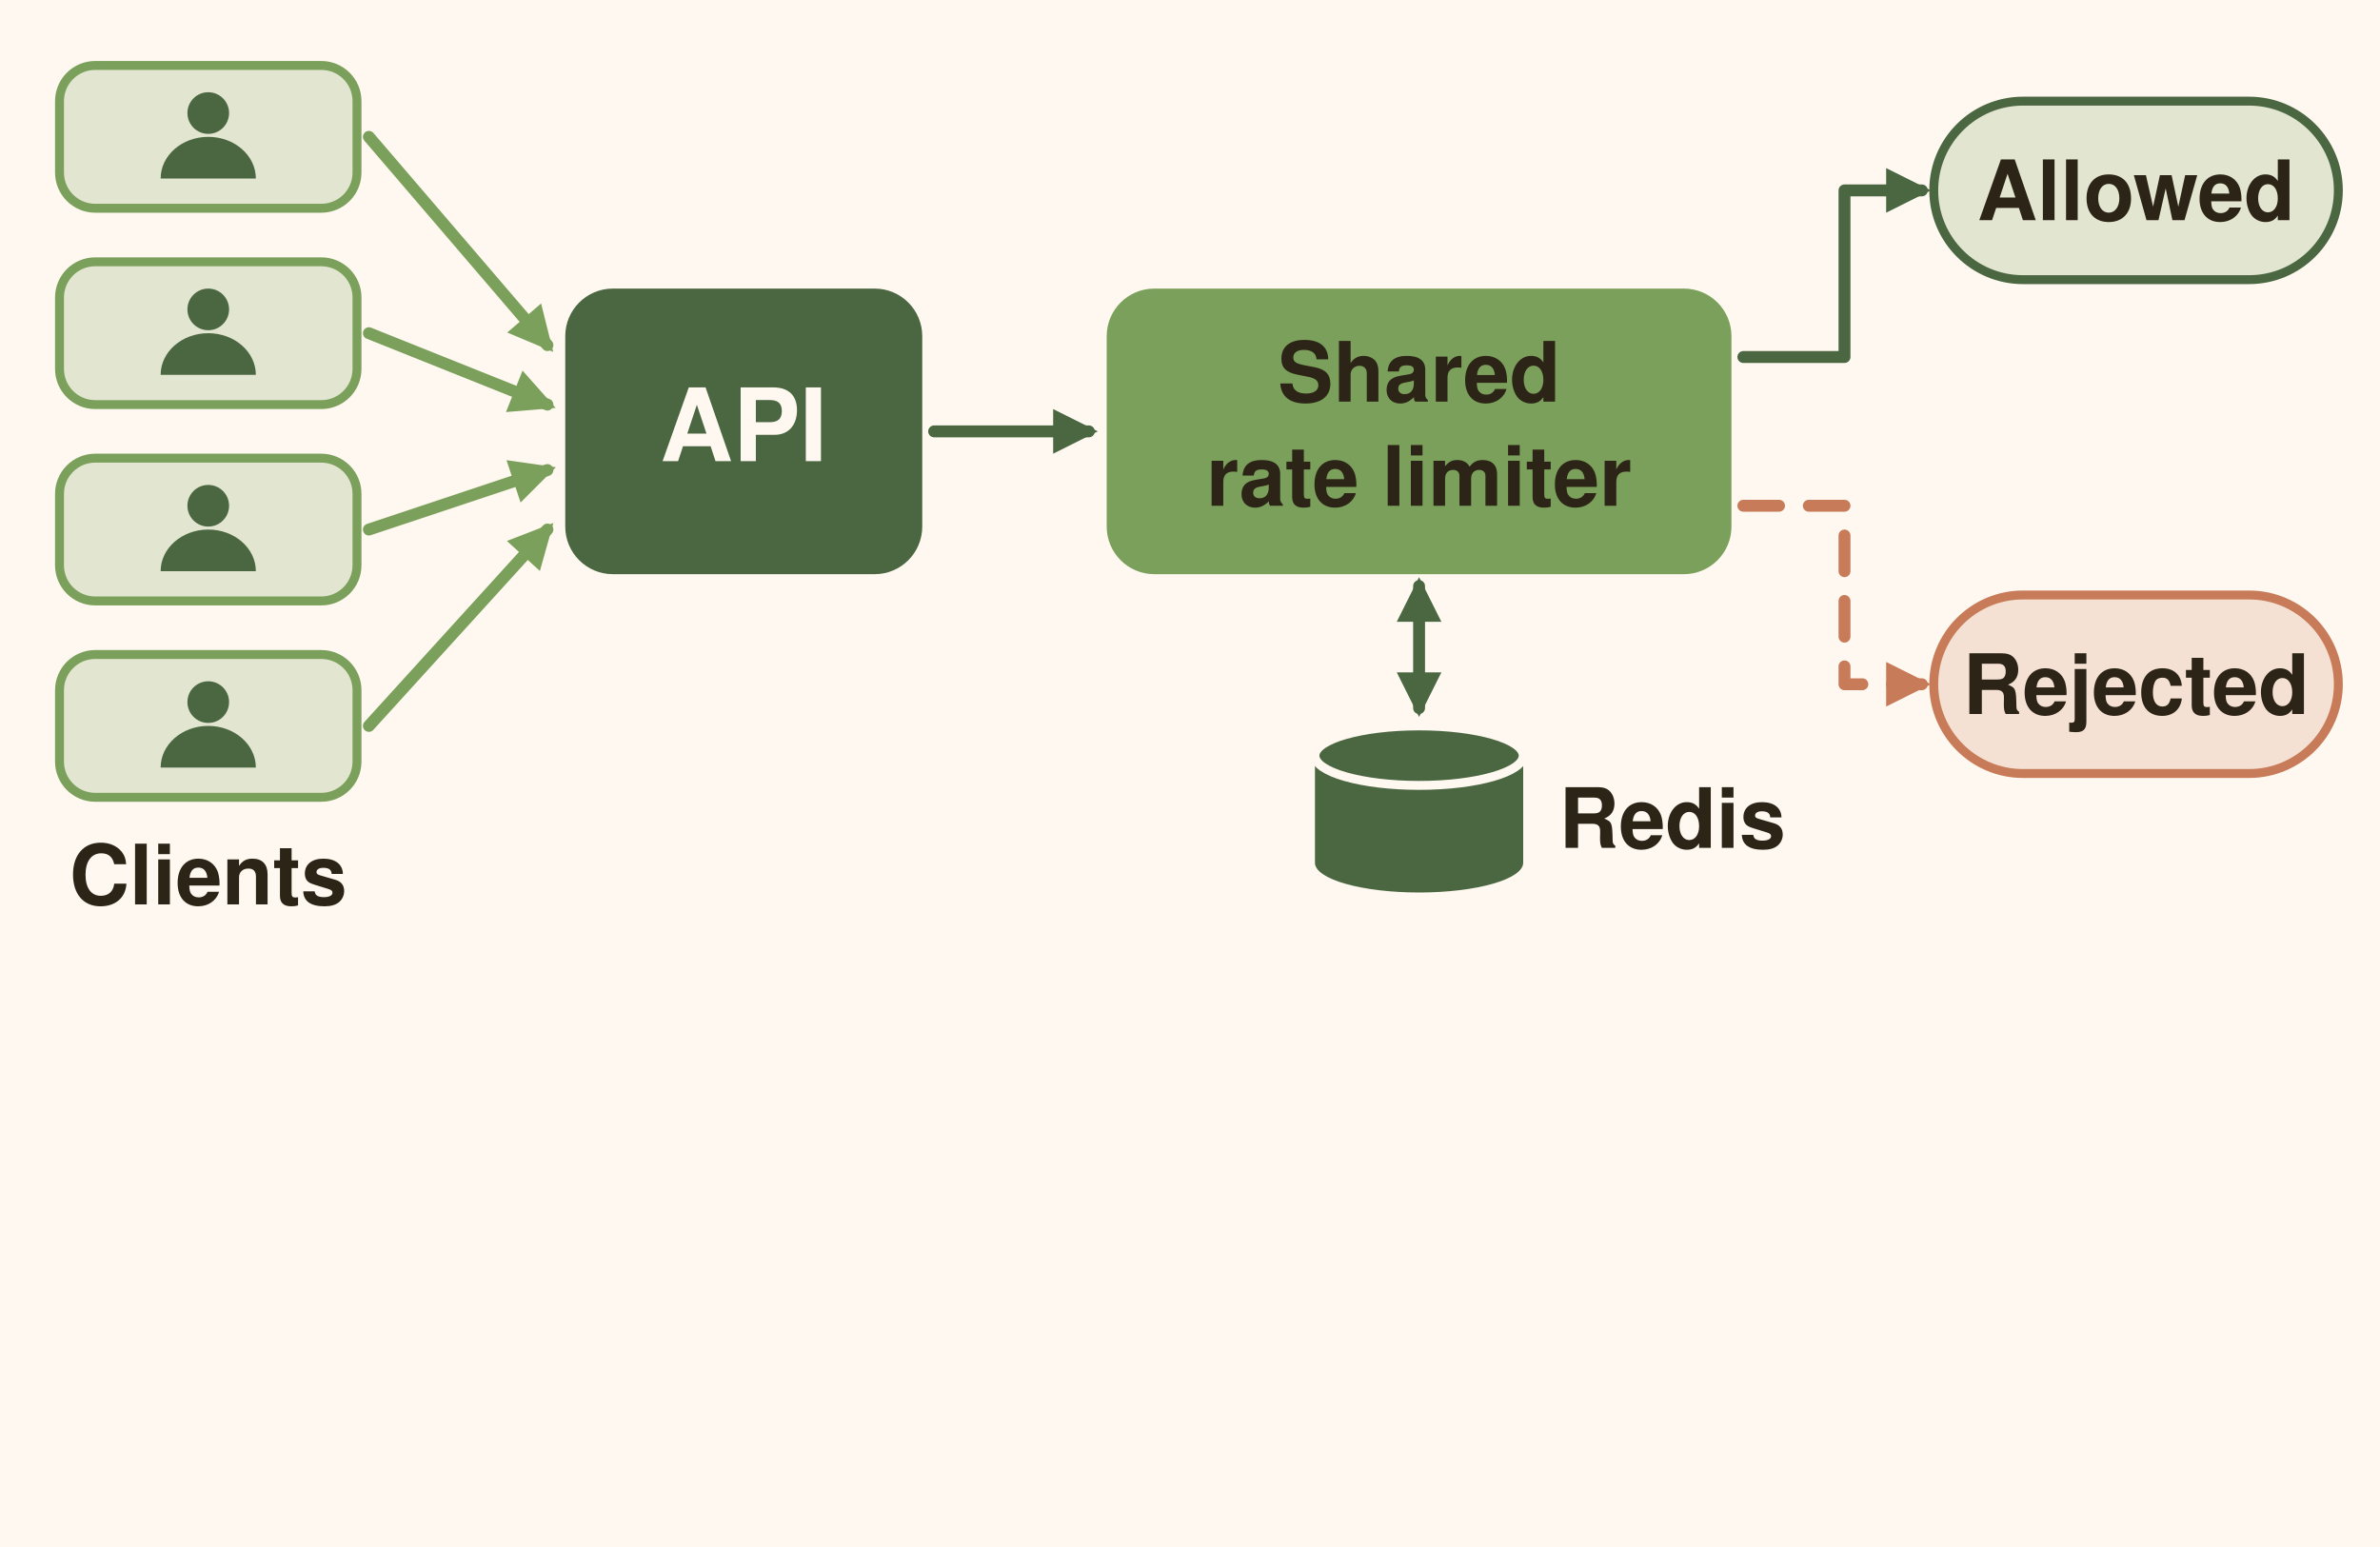
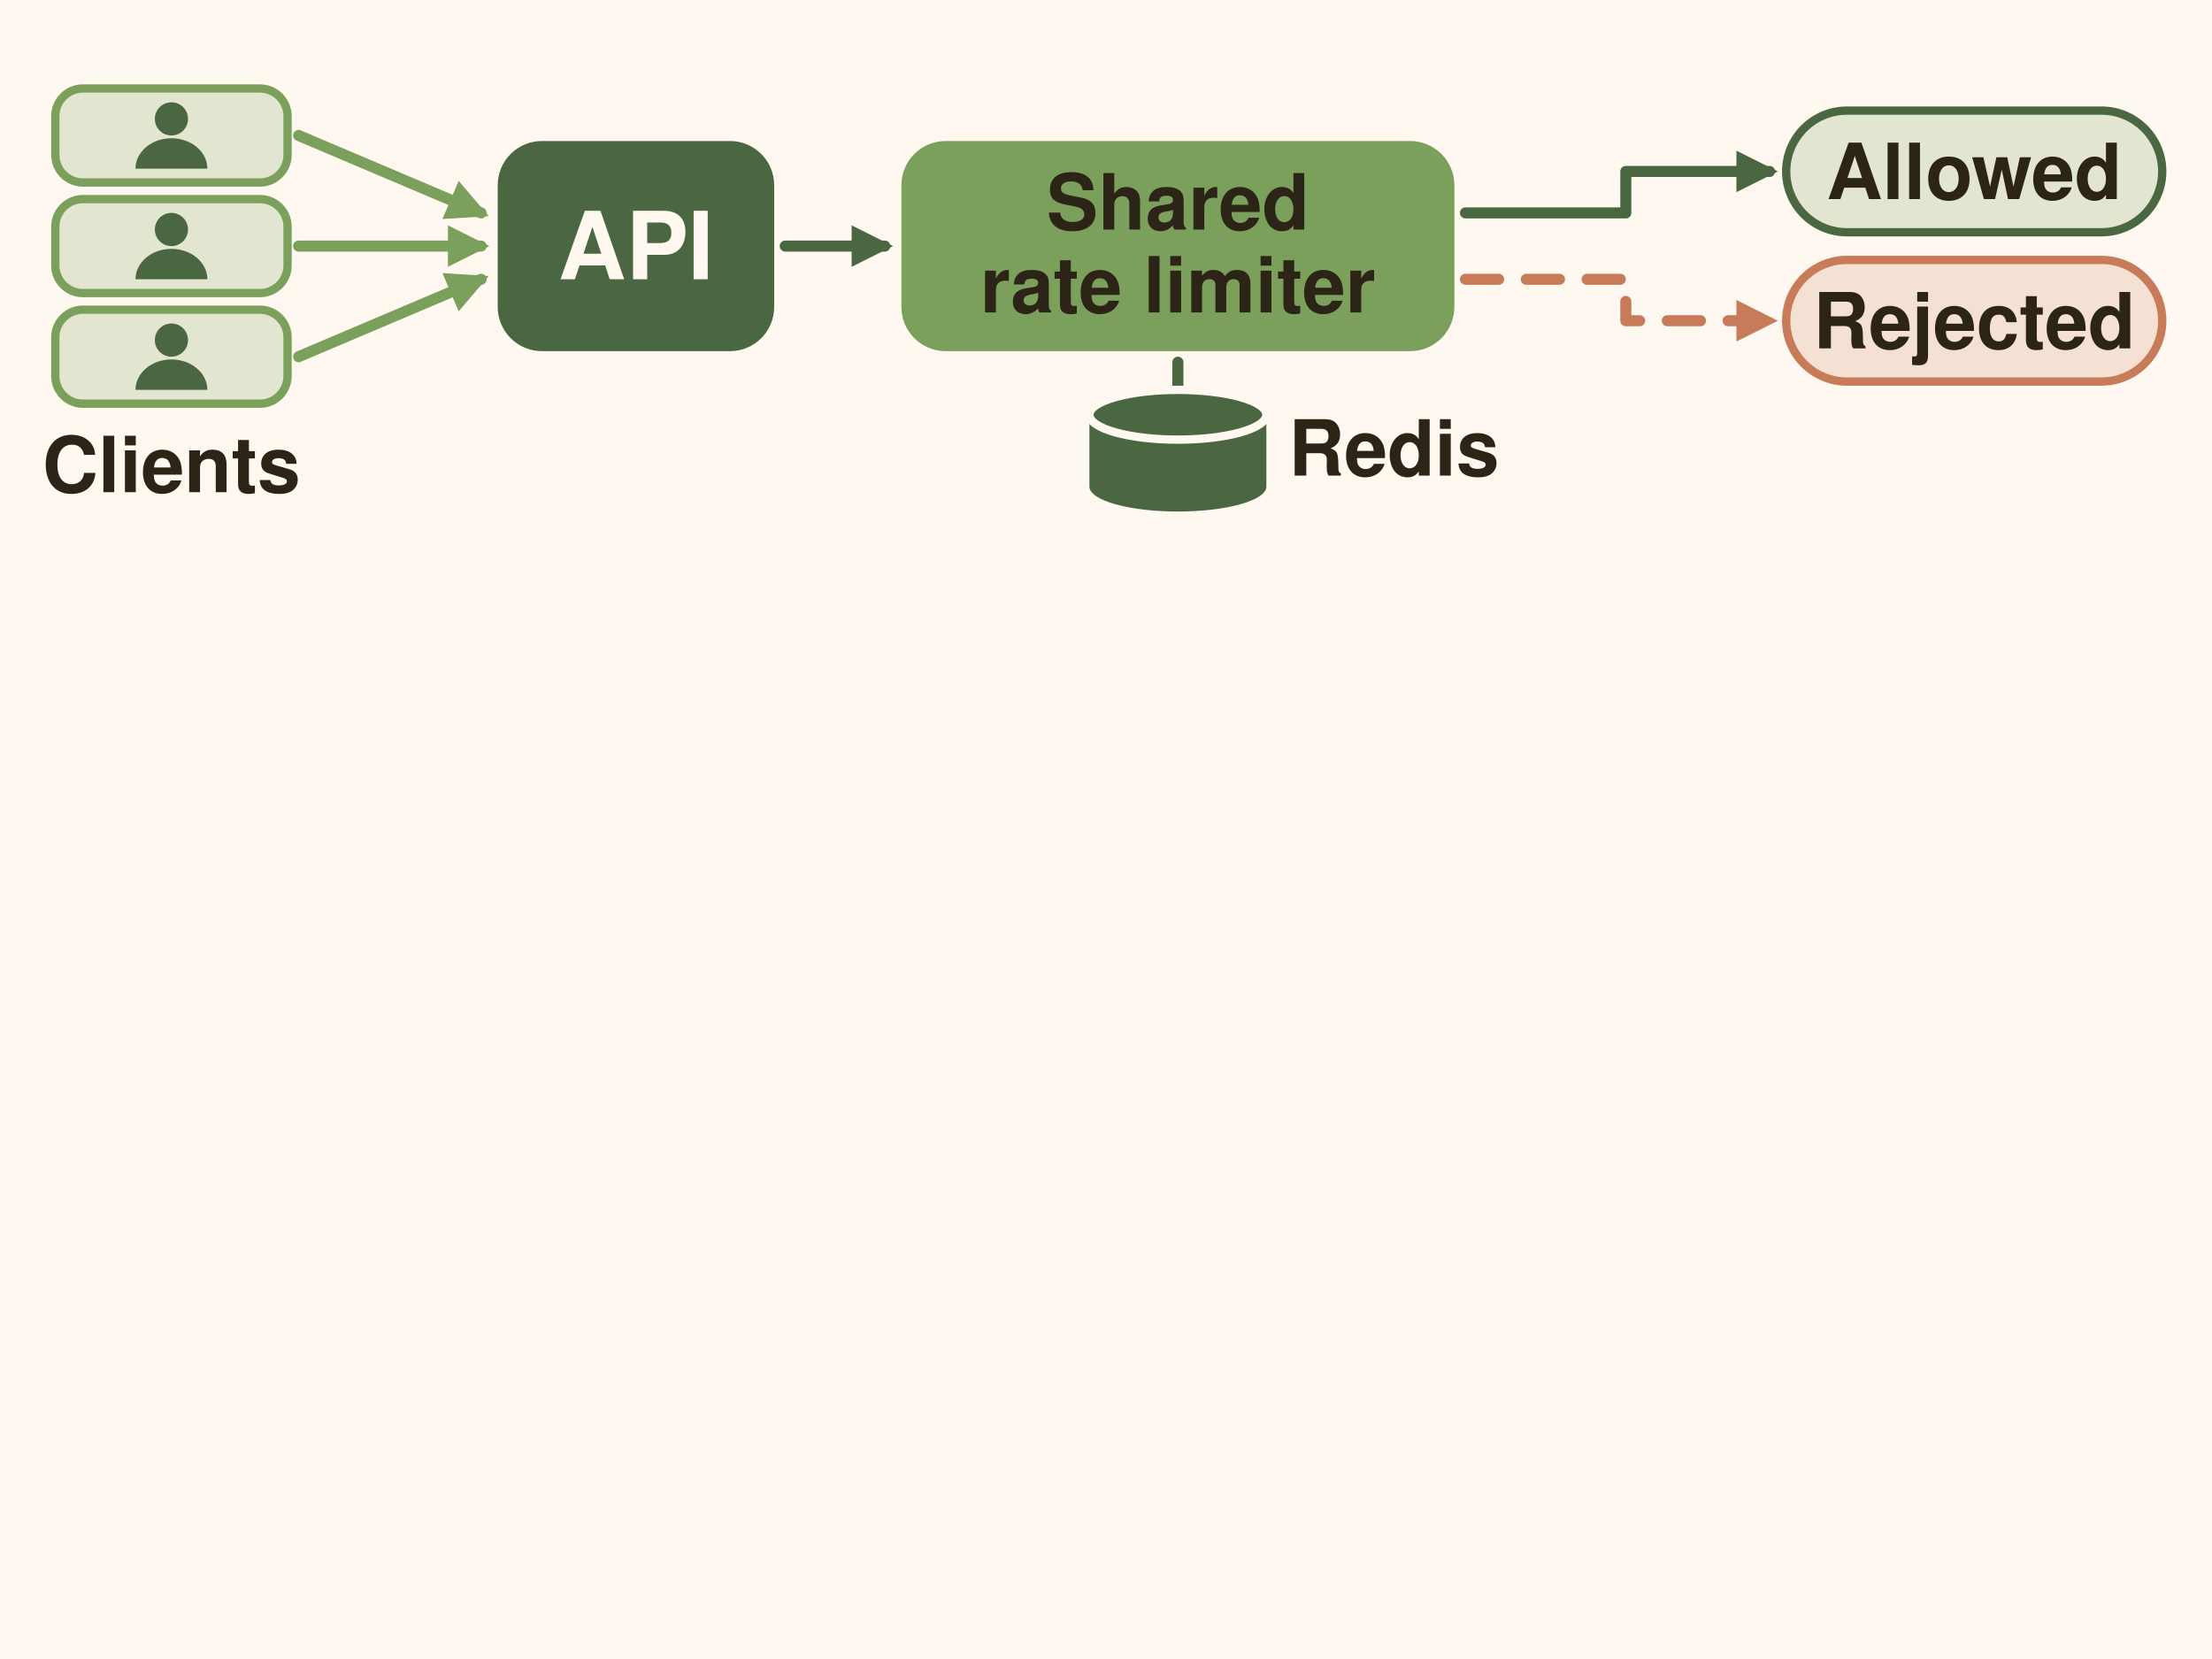
- <svg xmlns="http://www.w3.org/2000/svg" width="800" height="520" viewBox="0 0 800 520" role="img" aria-labelledby="title desc">
+ <svg xmlns="http://www.w3.org/2000/svg" width="800" height="600" viewBox="0 0 800 600" role="img" aria-labelledby="title desc">
  <defs>
    <marker id="arrow-sage" viewBox="0 0 10 10" refX="8" refY="5" markerUnits="userSpaceOnUse" markerWidth="15" markerHeight="15" orient="auto-start-reverse">
      <path d="M0 0 L10 5 L0 10 z" fill="#7BA05B" />
    </marker>
    <marker id="arrow-green" viewBox="0 0 10 10" refX="8" refY="5" markerUnits="userSpaceOnUse" markerWidth="15" markerHeight="15" orient="auto-start-reverse">
      <path d="M0 0 L10 5 L0 10 z" fill="#4A6741" />
    </marker>
    <marker id="arrow-maple" viewBox="0 0 10 10" refX="8" refY="5" markerUnits="userSpaceOnUse" markerWidth="15" markerHeight="15" orient="auto-start-reverse">
      <path d="M0 0 L10 5 L0 10 z" fill="#C77B58" />
    </marker>
  </defs>
-   <rect width="800" height="520" fill="#FFF8F0" />
-   <g transform="translate(0 -8)" font-family="-apple-system, BlinkMacSystemFont, 'Segoe UI', Helvetica, Arial, sans-serif" font-size="28" font-weight="600" text-anchor="middle">
+   <rect width="800" height="600" fill="#FFF8F0" />
+   <g font-family="-apple-system, BlinkMacSystemFont, 'Segoe UI', Helvetica, Arial, sans-serif" font-size="28" font-weight="600" text-anchor="middle">
    <g fill="#7BA05B" fill-opacity="0.22" stroke="#7BA05B" stroke-width="3">
-       <rect x="20" y="30" width="100" height="48" rx="12" />
-       <rect x="20" y="96" width="100" height="48" rx="12" />
-       <rect x="20" y="162" width="100" height="48" rx="12" />
-       <rect x="20" y="228" width="100" height="48" rx="12" />
+       <rect x="20" y="32" width="84" height="34" rx="10" />
+       <rect x="20" y="72" width="84" height="34" rx="10" />
+       <rect x="20" y="112" width="84" height="34" rx="10" />
    </g>
    <g fill="#4A6741">
-       <circle cx="70" cy="46" r="7" />
-       <path d="M54 68 a16 14 0 0 1 32 0 z" />
-       <circle cx="70" cy="112" r="7" />
-       <path d="M54 134 a16 14 0 0 1 32 0 z" />
-       <circle cx="70" cy="178" r="7" />
-       <path d="M54 200 a16 14 0 0 1 32 0 z" />
-       <circle cx="70" cy="244" r="7" />
-       <path d="M54 266 a16 14 0 0 1 32 0 z" />
+       <circle cx="62" cy="43" r="6" />
+       <path d="M49 61 a13 11 0 0 1 26 0 z" />
+       <circle cx="62" cy="83" r="6" />
+       <path d="M49 101 a13 11 0 0 1 26 0 z" />
+       <circle cx="62" cy="123" r="6" />
+       <path d="M49 141 a13 11 0 0 1 26 0 z" />
    </g>
-     <text x="70" y="312" fill="#2C2416">Clients</text>
+     <text x="62" y="178" fill="#2C2416">Clients</text>
    <g fill="none" stroke="#7BA05B" stroke-width="4" stroke-linecap="round" stroke-linejoin="round">
-       <path d="M124 54 L184 124" marker-end="url(#arrow-sage)" />
-       <path d="M124 120 L184 144" marker-end="url(#arrow-sage)" />
-       <path d="M124 186 L184 166" marker-end="url(#arrow-sage)" />
-       <path d="M124 252 L184 186" marker-end="url(#arrow-sage)" />
+       <path d="M108 49 L174 77" marker-end="url(#arrow-sage)" />
+       <path d="M108 89 L174 89" marker-end="url(#arrow-sage)" />
+       <path d="M108 129 L174 101" marker-end="url(#arrow-sage)" />
    </g>
-     <rect x="190" y="105" width="120" height="96" rx="16" fill="#4A6741" />
-     <text x="250" y="163" fill="#FFF8F0" font-size="34" font-weight="700">API</text>
-     <path d="M314 153 H366" fill="none" stroke="#4A6741" stroke-width="4" stroke-linecap="round" marker-end="url(#arrow-green)" />
-     <rect x="372" y="105" width="210" height="96" rx="16" fill="#7BA05B" />
-     <text x="477" y="143" fill="#2C2416">Shared</text>
-     <text x="477" y="178" fill="#2C2416">rate limiter</text>
-     <path d="M477 205 V246" fill="none" stroke="#4A6741" stroke-width="4" stroke-linecap="round" marker-start="url(#arrow-green)" marker-end="url(#arrow-green)" />
-     <path d="M442 262 V298 a35 10 0 0 0 70 0 V262 z" fill="#4A6741" />
-     <ellipse cx="477" cy="262" rx="35" ry="10" fill="#4A6741" stroke="#FFF8F0" stroke-width="3" />
-     <text x="524" y="293" text-anchor="start" fill="#2C2416">Redis</text>
-     <path d="M586 128 H620 V72 H646" fill="none" stroke="#4A6741" stroke-width="4" stroke-linecap="round" stroke-linejoin="round" marker-end="url(#arrow-green)" />
-     <rect x="650" y="42" width="136" height="60" rx="30" fill="#7BA05B" fill-opacity="0.22" stroke="#4A6741" stroke-width="3" />
-     <text x="718" y="82" fill="#2C2416">Allowed</text>
-     <path d="M586 178 H620 V238 H646" fill="none" stroke="#C77B58" stroke-width="4" stroke-linecap="round" stroke-linejoin="round" stroke-dasharray="12 10" marker-end="url(#arrow-maple)" />
-     <rect x="650" y="208" width="136" height="60" rx="30" fill="#C77B58" fill-opacity="0.18" stroke="#C77B58" stroke-width="3" />
-     <text x="718" y="248" fill="#2C2416">Rejected</text>
+     <rect x="180" y="51" width="100" height="76" rx="16" fill="#4A6741" />
+     <text x="230" y="101" fill="#FFF8F0" font-size="34" font-weight="700">API</text>
+     <path d="M284 89 H320" fill="none" stroke="#4A6741" stroke-width="4" stroke-linecap="round" marker-end="url(#arrow-green)" />
+     <rect x="326" y="51" width="200" height="76" rx="16" fill="#7BA05B" />
+     <text x="426" y="83" fill="#2C2416">Shared</text>
+     <text x="426" y="113" fill="#2C2416">rate limiter</text>
+     <path d="M426 131 V146" fill="none" stroke="#4A6741" stroke-width="4" stroke-linecap="round" />
+     <path d="M394 150 V176 a32 9 0 0 0 64 0 V150 z" fill="#4A6741" />
+     <ellipse cx="426" cy="150" rx="32" ry="9" fill="#4A6741" stroke="#FFF8F0" stroke-width="3" />
+     <text x="466" y="172" text-anchor="start" fill="#2C2416">Redis</text>
+     <path d="M530 77 H588 V62 H640" fill="none" stroke="#4A6741" stroke-width="4" stroke-linecap="round" stroke-linejoin="round" marker-end="url(#arrow-green)" />
+     <rect x="646" y="40" width="136" height="44" rx="22" fill="#7BA05B" fill-opacity="0.22" stroke="#4A6741" stroke-width="3" />
+     <text x="714" y="72" fill="#2C2416">Allowed</text>
+     <path d="M530 101 H588 V116 H640" fill="none" stroke="#C77B58" stroke-width="4" stroke-linecap="round" stroke-linejoin="round" stroke-dasharray="12 10" marker-end="url(#arrow-maple)" />
+     <rect x="646" y="94" width="136" height="44" rx="22" fill="#C77B58" fill-opacity="0.18" stroke="#C77B58" stroke-width="3" />
+     <text x="714" y="126" fill="#2C2416">Rejected</text>
  </g>
</svg>
